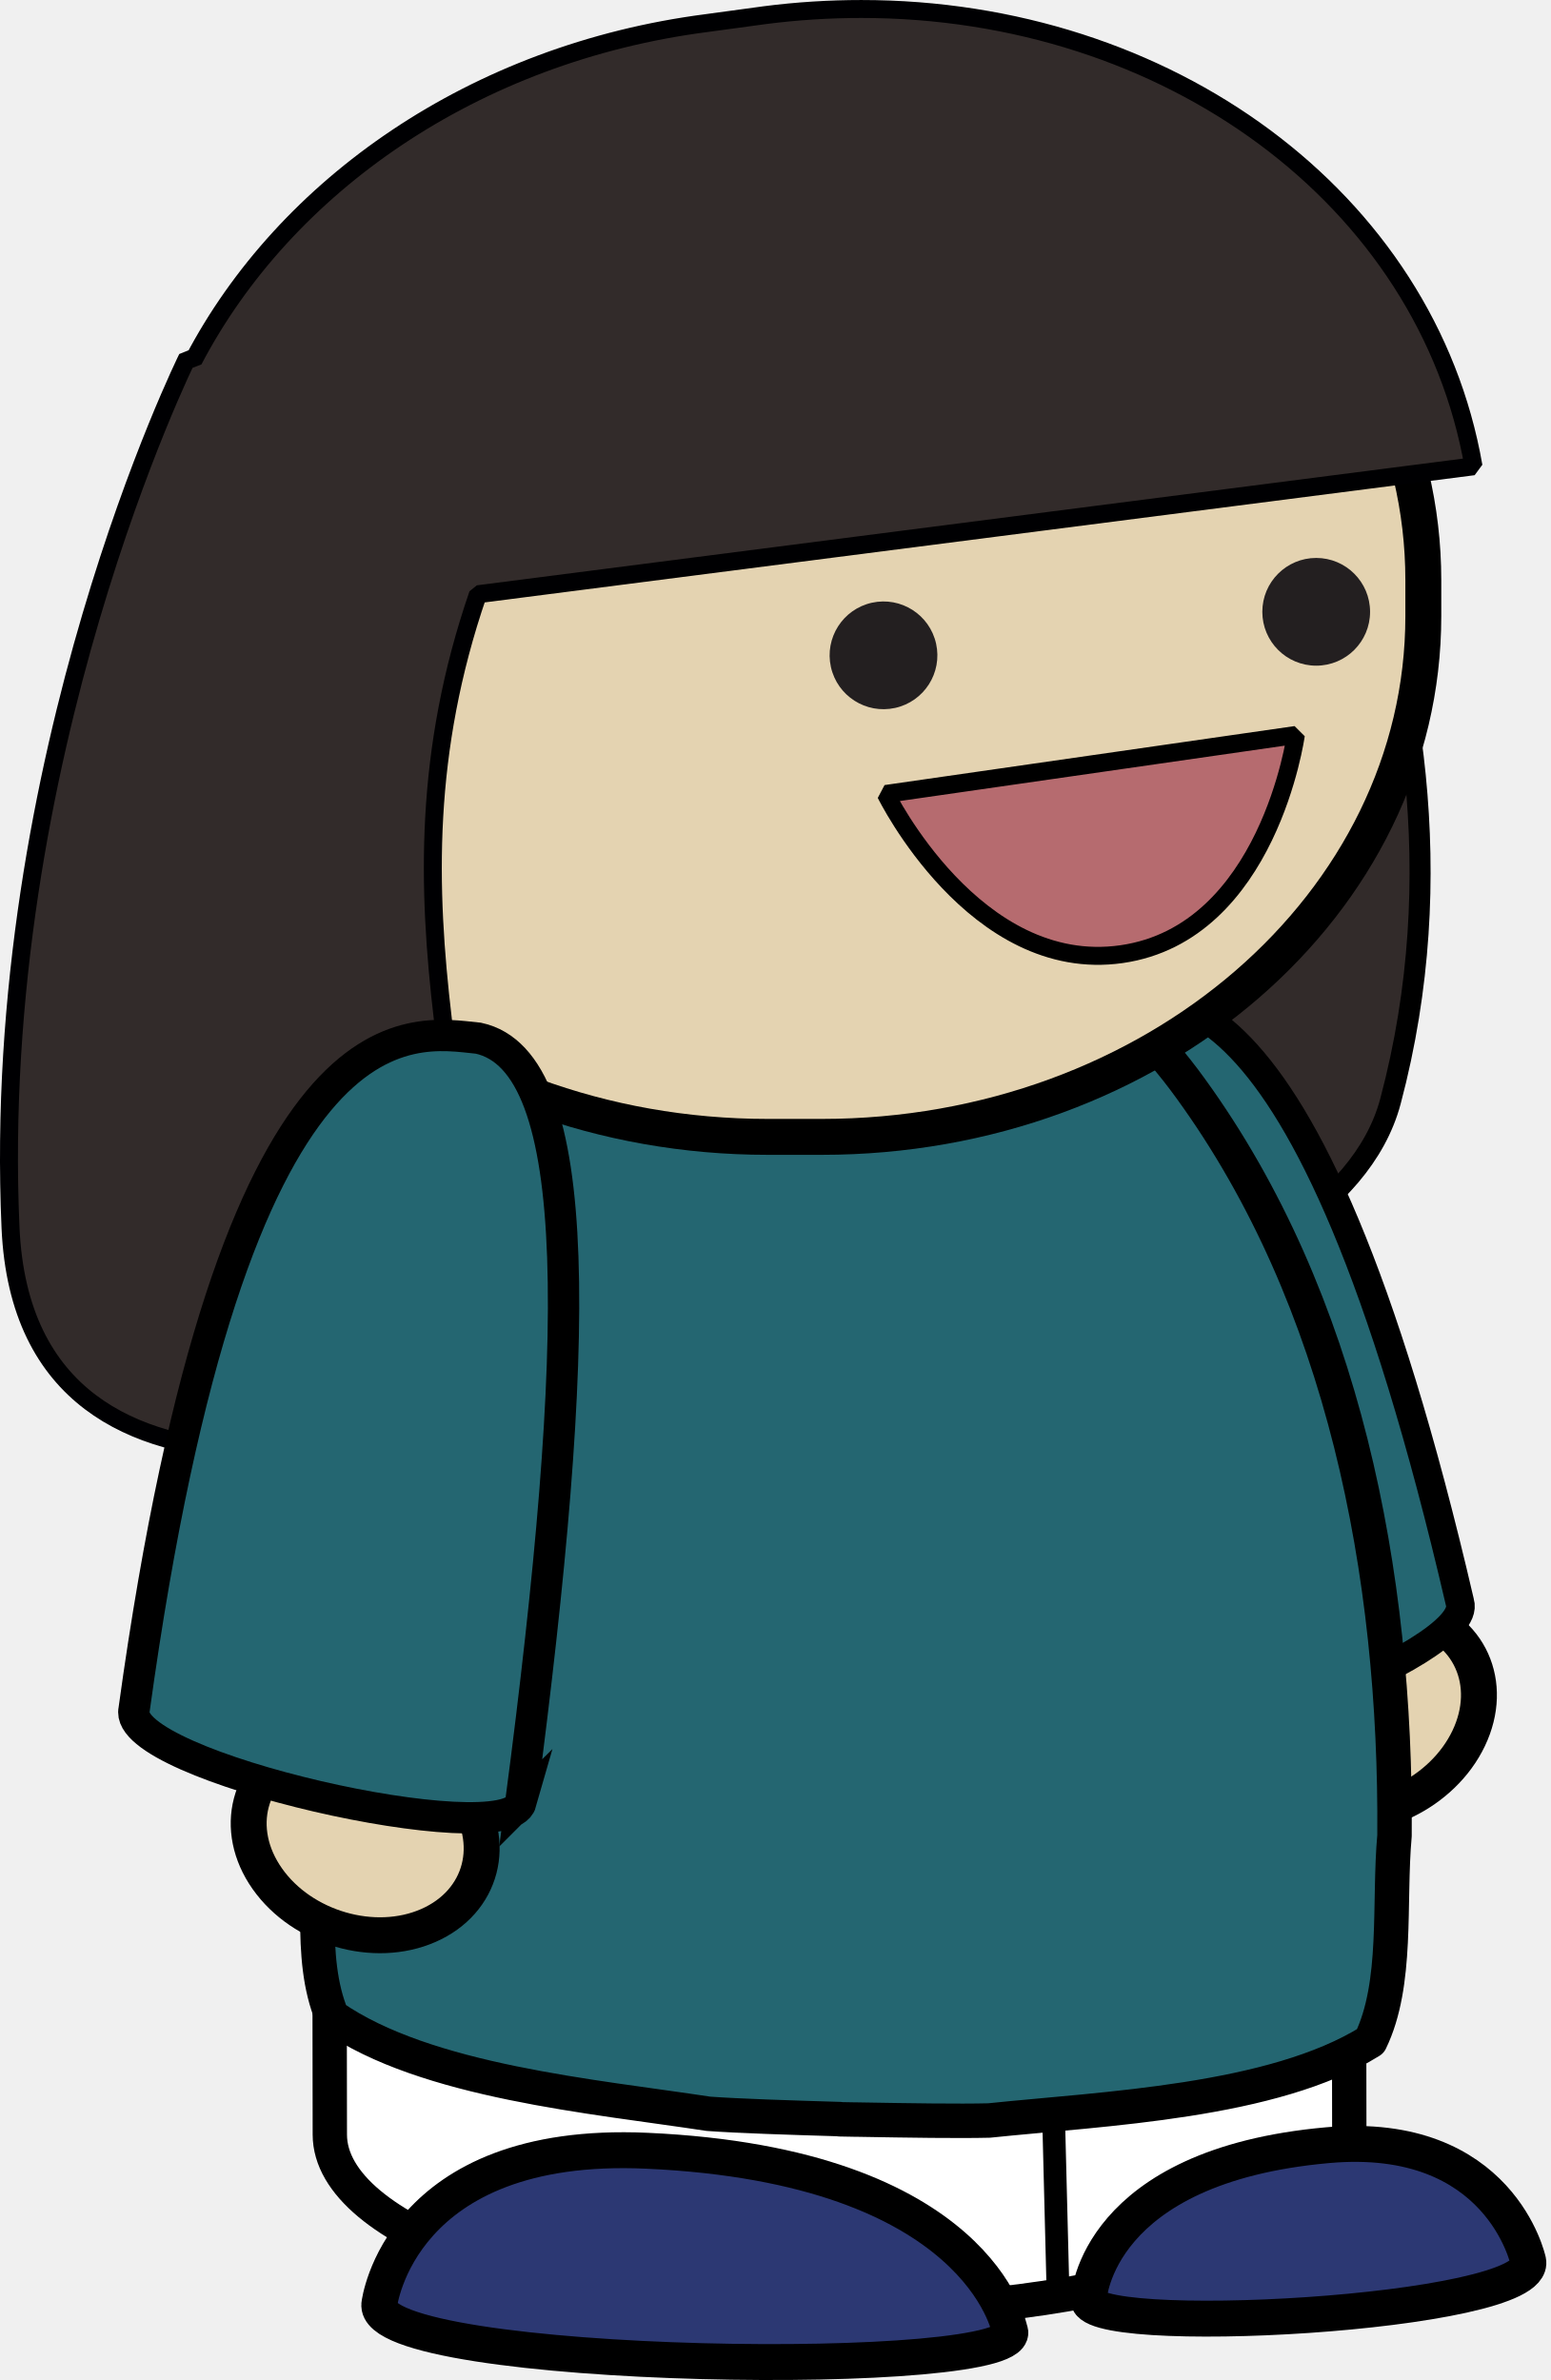
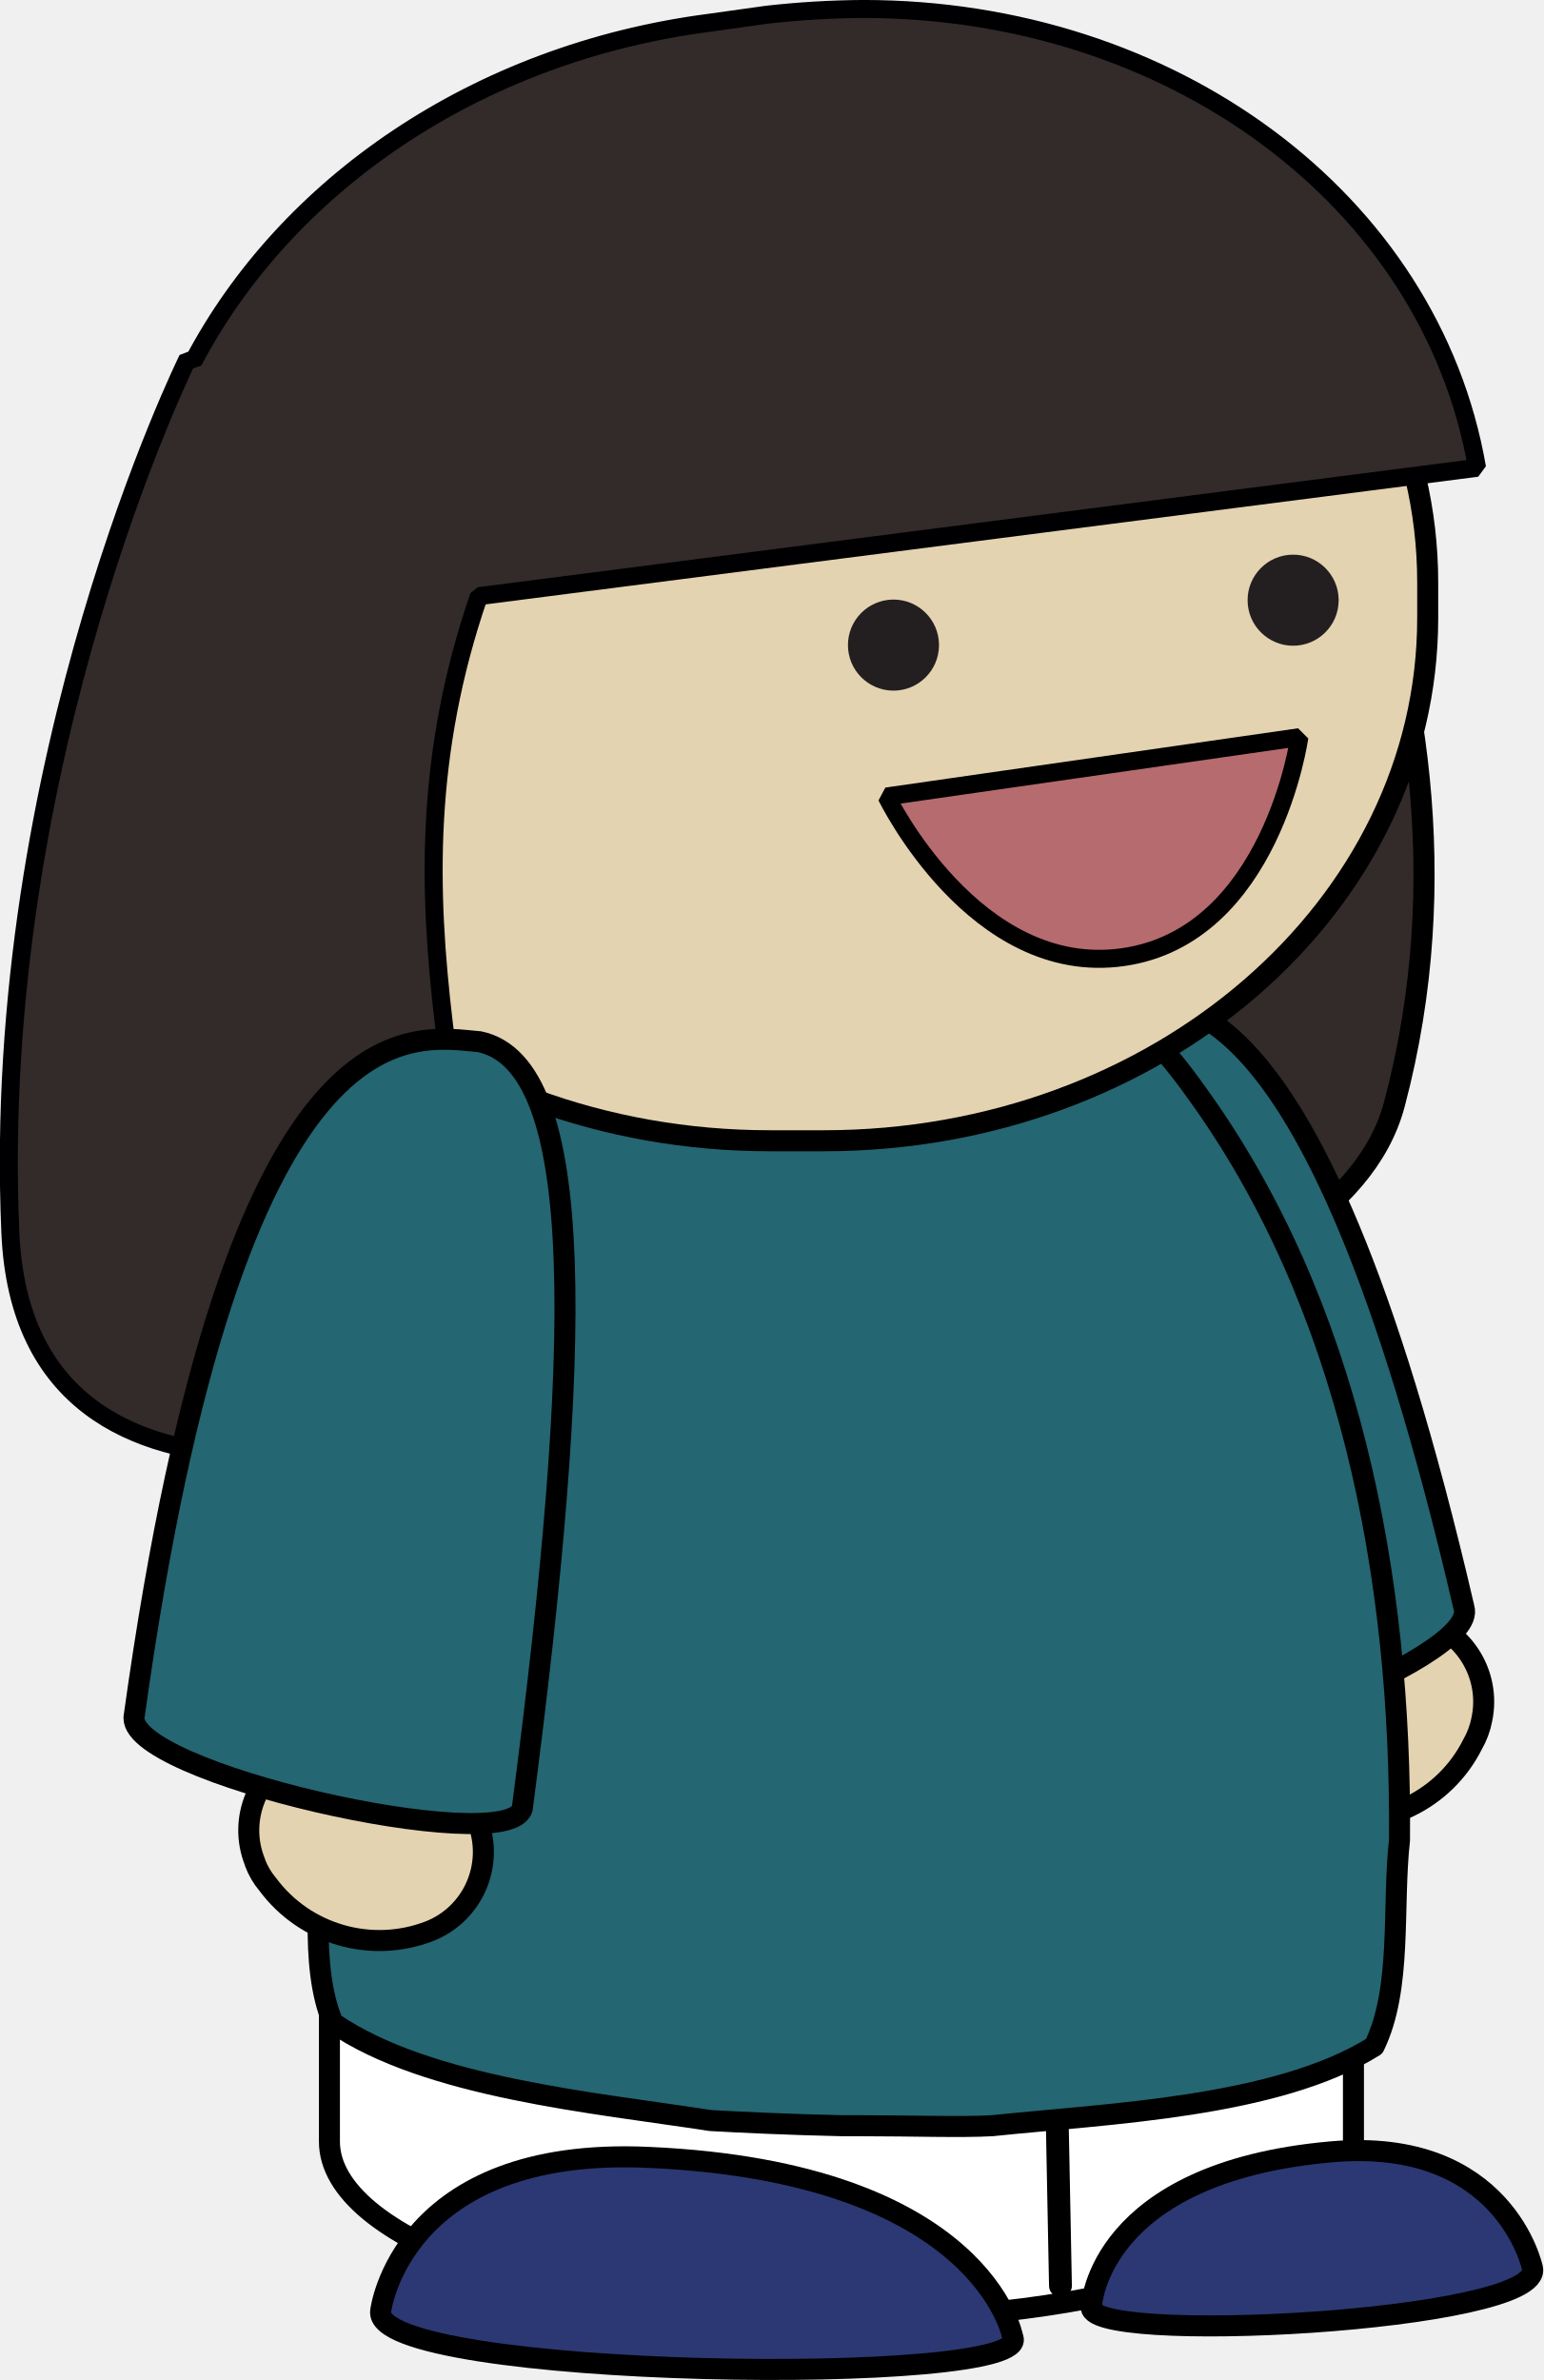
- <svg xmlns="http://www.w3.org/2000/svg" width="21.808mm" height="33.483mm" viewBox="0 0 77.272 118.641" id="svg5223" version="1.1">
-   <defs id="defs5225" />
-   <g id="layer1" transform="translate(-226.0822,-540.0719)">
-     <g transform="translate(-94.33164,85.64033)" id="g5975">
-       <path id="skin" d="m 393.616,541.088 c -1.301,2.725 -4.668,4.357 -7.521,3.645 -2.853,-0.712 -4.112,-3.497 -2.811,-6.222 1.301,-2.725 4.668,-4.357 7.521,-3.645 2.853,0.712 4.112,3.497 2.811,6.222 z" style="fill:#e4d3b1;fill-rule:evenodd;stroke:#000000;stroke-width:1.79;stroke-linecap:round;stroke-linejoin:round" />
-       <path id="hair1" d="m 381.332,466.79 c 0,0 14.423,19.849 8.386,42.54 -2.892,10.87 -27.215,13.563 -27.215,13.563 l 2.086,-49.799" style="fill:#322b2a;stroke:#000000;stroke-width:1.049" />
-       <path id="t-shirt1" d="m 376.732,540.64 c 0.858,2.275 17.268,-3.722 16.446,-6.337 -7.744,-33.351 -15.305,-30.425 -18.197,-29.778 -4.324,3.337 -3.05,14.849 1.75,36.114 z" style="fill:#246671;stroke:#000000;stroke-width:1.427" />
-       <rect id="rect3252-6-7-2-7-1-6-3-5-6-6" rx="24.97" ry="8.841" transform="matrix(1,-7.6208e-5,0.0014447,0.999999,0,0)" width="50.813" y="537.581" x="336.043" height="32.128" style="fill:#ffffff;fill-rule:evenodd;stroke:#000000;stroke-width:1.711;stroke-linecap:round;stroke-linejoin:round" />
-       <path id="path3928-9-81-8-0-49-3-5-5-2" d="m 373.132,568.03 -0.259,-10.194" style="fill:#ffffff;stroke:#000000;stroke-width:1.135;stroke-linecap:round;stroke-linejoin:round" />
-       <path id="t-shirt2" d="m 364.642,499.28 c -0.089,-8.2e-4 -0.178,8.9e-4 -0.267,0 -0.05,0 -0.101,-0.009 -0.151,-0.009 -0.078,0 -0.157,0 -0.235,-0.009 l 0,0.021 c -5.957,0.209 -11.574,3.918 -15.403,8.678 -8.205,10.135 -11.608,23.659 -12.244,36.7 0.113,3.351 -0.608,7.354 0.62,10.287 4.673,3.257 13.055,3.983 18.758,4.854 1.517,0.109 3.929,0.187 6.548,0.265 l 0,0.009 c 0.275,0.009 0.537,0.009 0.808,0.015 l 0.08,0 c 2.62,0.046 5.033,0.083 6.555,0.046 5.745,-0.598 14.156,-0.925 19.007,-3.955 1.393,-2.87 0.899,-6.902 1.202,-10.243 0.103,-13.053 -2.53,-26.721 -10.151,-37.233 -3.555,-4.936 -8.955,-8.908 -14.892,-9.4 l 0,-0.03 c -0.078,0 -0.157,-0.009 -0.235,-0.009 z" style="fill:#246671;fill-rule:evenodd;stroke:#000000;stroke-width:1.717;stroke-linecap:round;stroke-linejoin:round" />
-       <path id="shoe1" d="m 396.582,567.14 c 0,0 -1.383,-6.541 -9.989,-5.774 -11.578,1.032 -11.909,7.625 -11.909,7.625 -0.679,2.042 22.476,0.823 21.898,-1.851 z" style="fill:#2c3873;stroke:#000000;stroke-width:1.79" />
-       <path id="skin2" d="m 333.739,548.088 c 1.741,2.467 5.335,3.509 8.027,2.327 2.693,-1.182 3.465,-4.139 1.724,-6.606 -1.741,-2.467 -5.335,-3.509 -8.027,-2.327 -2.693,1.182 -3.465,4.139 -1.724,6.606 z" style="fill:#e4d3b1;fill-rule:evenodd;stroke:#000000;stroke-width:1.79;stroke-linecap:round;stroke-linejoin:round" />
-       <rect id="skin3" rx="29.984" ry="25.957" height="53.704" width="62.654" y="457.4" x="328.702" style="fill:#e4d3b1;fill-rule:evenodd;stroke:#000000;stroke-width:1.79;stroke-linecap:round;stroke-linejoin:bevel" />
-       <path id="shoe2" d="m 339.322,569.29 c 0,0 0.971,-8.201 13.324,-7.646 16.617,0.746 18.09,8.931 18.09,8.931 1.275,2.509 -31.829,2.068 -31.414,-1.284 z" style="fill:#2c3873;stroke:#000000;stroke-width:1.79" />
-       <g id="mouth" transform="matrix(0.38156,-0.054893,-0.054893,-0.38156,385.0017,491.07)" style="fill:#b66b6f;stroke:#000000;stroke-width:2.322;stroke-linecap:round;stroke-linejoin:bevel">
-         <path id="path590-4-2-7-8" d="M 0,0 C 0,0 -7.141,-24.844 -26.332,-24.844 -45.523,-24.844 -53.557,0 -53.557,0 L 0,0 Z" style="fill:#b66b6f;stroke:#000000;stroke-width:2.322;stroke-linecap:round;stroke-linejoin:bevel" />
+ <svg xmlns="http://www.w3.org/2000/svg" id="svg5223" viewBox="0 0 268.09 413.43">
+   <g id="layer1">
+     <g id="g5975">
+       <path id="skin" d="M255.83,303a23.9,23.9,0,0,1-26.2,12.7,14.85,14.85,0,0,1-11.4-17.6,15.82,15.82,0,0,1,1.6-4.3,23.9,23.9,0,0,1,26.2-12.7,14.85,14.85,0,0,1,11.4,17.6A13.88,13.88,0,0,1,255.83,303Z" transform="translate(0 0)" style="fill:#e4d3b1;stroke:#000;stroke-linecap:round;stroke-linejoin:round;stroke-width:3.65px;fill-rule:evenodd" />
+       <path id="hair1" d="M212.93,43.26s50.4,69.4,29.3,148.6c-10.1,38-95.1,47.4-95.1,47.4l7.3-174.1" transform="translate(0 0)" style="fill:#322b2a;stroke:#000;stroke-miterlimit:3.2;stroke-width:3.668px" />
+       <path id="t-shirt1" d="M196.83,301.46c3,8,60.4-13.1,57.5-22.2-27.1-116.7-53.3-106.5-63.6-104.2C175.63,186.76,180,227.26,196.83,301.46Z" transform="translate(0 0)" style="fill:#246671;stroke:#000;stroke-miterlimit:3.2;stroke-width:3.65px" />
+       <path id="rect3252-6-7-2-7-1-6-3-5-6-6" d="M144.63,290.56h3.1c48.1,0,87.4,13.8,87.4,30.9V372c0,17.1-39,30.9-87.4,30.9h-3.1c-48.1,0-87.4-13.9-87.4-30.9v-50.5C57.33,304.36,96.43,290.56,144.63,290.56Z" transform="translate(0 0)" style="fill:#fff;stroke:#000;stroke-linecap:round;stroke-linejoin:round;stroke-width:3.65px;fill-rule:evenodd" />
+       <path id="path3928-9-81-8-0-49-3-5-5-2" d="M184.23,397.06l-.7-35.7" transform="translate(0 0)" style="fill:#fff;stroke:#000;stroke-linecap:round;stroke-linejoin:round;stroke-width:3.968px" />
+       <path id="t-shirt2" d="M154.53,156.76h-2.3c-20.8.7-40.5,13.7-53.8,30.3-28.7,35.5-40.6,82.8-42.8,128.3.4,11.7-2.1,25.7,2.2,36,16.4,11.3,45.6,13.9,65.6,17,5.3.3,13.7.7,22.9.9h3.1c9.2,0,17.5.3,22.9,0,20.1-2.1,49.5-3.2,66.4-13.8,4.9-10,3.1-24.1,4.4-35.8.4-45.7-8.7-93.4-35.5-130.2-12.4-17.5-31.3-31.2-52-32.9h-.8Z" transform="translate(0 0)" style="fill:#246671;stroke:#000;stroke-linecap:round;stroke-linejoin:round;stroke-width:3.65px;fill-rule:evenodd" />
+       <path id="shoe1" d="M266.23,394s-4.8-22.9-35-20.2c-40.5,3.6-41.6,26.7-41.6,26.7C187.23,407.56,268.33,403.36,266.23,394Z" transform="translate(0 0)" style="fill:#2c3873;stroke:#000;stroke-miterlimit:3.2;stroke-width:3.65px" />
+       <path id="skin2" d="M46.53,327.36a24.17,24.17,0,0,0,28.1,8.1,14.79,14.79,0,0,0,8.3-19.2h0a15.47,15.47,0,0,0-2.3-3.9,23.94,23.94,0,0,0-28.2-8.1,14.77,14.77,0,0,0-8.13,19.23l0,.07A13,13,0,0,0,46.53,327.36Z" transform="translate(0 0)" style="fill:#e4d3b1;stroke:#000;stroke-linecap:round;stroke-linejoin:round;stroke-width:3.65px;fill-rule:evenodd" />
+       <path id="skin3" d="M133.73,10.36h9.4c57.8,0,104.9,40.6,104.9,90.8v6.2c0,50.1-46.9,90.8-104.9,90.8h-9.4c-57.9,0-104.9-40.6-104.9-90.8v-6.2C28.93,51,75.83,10.36,133.73,10.36Z" transform="translate(0 0)" style="fill:#e4d3b1;stroke:#000;stroke-linecap:round;stroke-linejoin:bevel;stroke-width:3.65px;fill-rule:evenodd" />
+       <path id="shoe2" d="M66.13,401.46s3.4-28.7,46.6-26.7c58.1,2.6,63.2,31.2,63.2,31.2C180.33,414.76,64.63,413.26,66.13,401.46Z" transform="translate(0 0)" style="fill:#2c3873;stroke:#000;stroke-miterlimit:3.2;stroke-width:3.65px" />
+       <g id="mouth">
+         <path id="path590-4-2-7-8" d="M225.73,128.06s-4.8,34.5-30.6,38.2-41.1-27.9-41.1-27.9Z" transform="translate(0 0)" style="fill:#b66b6f;stroke:#000;stroke-linecap:round;stroke-linejoin:bevel;stroke-width:3.129px" />
      </g>
-       <g id="g456-8-2-13-9" transform="matrix(0.48957,-0.10822,-0.10822,-0.48957,367.0717,486.52)">
-         <path id="eye-left" d="m 0,0 c 0,-2.958 -2.396,-5.355 -5.355,-5.355 -2.958,0 -5.356,2.397 -5.356,5.355 0,2.957 2.398,5.356 5.356,5.356 C -2.396,5.356 0,2.957 0,0" style="fill:#231f20" />
+       <g id="g456-8-2-13-9">
+         <path id="eye-left" d="M163.13,112.16a7.91,7.91,0,1,1,0-.2" transform="translate(0 0)" style="fill:#231f20" />
      </g>
-       <g id="g456-1-7-94-6" transform="matrix(0.50139,0,0,-0.50139,388.7017,484.93)">
-         <path id="eye-right" d="m 0,0 c 0,-2.958 -2.396,-5.355 -5.355,-5.355 -2.958,0 -5.356,2.397 -5.356,5.355 0,2.957 2.398,5.356 5.356,5.356 C -2.396,5.356 0,2.957 0,0" style="fill:#231f20" />
+       <g id="g456-8-2-13-9-2" data-name="g456-8-2-13-9">
+         <path id="eye-left-2" data-name="eye-left" d="M232.56,104.36a7.91,7.91,0,1,1,0-.2" transform="translate(0 0)" style="fill:#231f20" />
      </g>
-       <path id="path4494-63-0-5-8-9" d="m 340.231,493.566 c -0.86,0.778 -2.381,0.444 -3.31,-0.505 -1.28,-1.307 -1.175,-3.198 -0.074,-4.171 0.642,-0.567 1.559,-0.813 2.511,-0.719" style="fill:none;stroke:#000000;stroke-width:1.388;stroke-linecap:round;stroke-linejoin:round" />
-       <path id="hair2" d="m 363.342,454.88 c -1.579,5.3e-4 -3.191,0.099 -4.811,0.308 l -2.881,0.392 c -11.612,1.496 -21.036,8.109 -25.593,16.81 l -0.308,-0.112 c 0,0 -9.851,19.897 -8.811,43.354 0.757,17.085 23.383,9.482 23.383,9.482 0.633,-13.937 -5.493,-25.342 -0.084,-41.061 l 49.62,-6.377 c -2.327,-13.349 -15.248,-22.801 -30.516,-22.796 z" style="fill:#322b2a;fill-rule:evenodd;stroke:#000002;stroke-width:0.895;stroke-linecap:round;stroke-linejoin:bevel" />
-       <path id="t-shirt3" d="m 346.372,544.3 c -0.711,2.492 -19.905,-1.805 -19.274,-4.649 4.963,-35.945 13.826,-33.794 17.161,-33.466 5.39,1.167 5.122,15.213 2.112,38.116 z" style="fill:#246671;stroke:#000000;stroke-width:1.562" />
+       <path id="path4494-63-0-5-8-9" d="M69.23,136.86a8.68,8.68,0,0,1-11.5-1.8A10,10,0,0,1,57,121l.4-.4a11.41,11.41,0,0,1,8.7-2.5" transform="translate(0 0)" style="fill:none;stroke:#000;stroke-linecap:round;stroke-linejoin:round;stroke-width:4.852px" />
+       <path id="hair2" d="M150,1.56a157.28,157.28,0,0,0-16.8,1l-10,1.4c-40.7,5.3-73.6,28.4-89.6,58.8l-1-.4s-34.4,69.5-30.8,151.7c2.5,59.6,81.7,33,81.7,33,2.2-48.7-19.2-88.6-.3-143.5l173.4-22.3C248.53,34.66,203.43,1.56,150,1.56Z" transform="translate(0 0)" style="fill:#322b2a;stroke:#000002;stroke-linecap:round;stroke-linejoin:bevel;stroke-width:3.129px;fill-rule:evenodd" />
+       <path id="t-shirt3" d="M90.73,314.16c-2.5,8.7-69.6-6.3-67.4-16.2,17.5-125.7,48.3-118,60-117,18.8,4,17.9,53.1,7.4,133.2Z" transform="translate(0 0)" style="fill:#246671;stroke:#000;stroke-miterlimit:3.2;stroke-width:3.65px" />
    </g>
  </g>
</svg>
